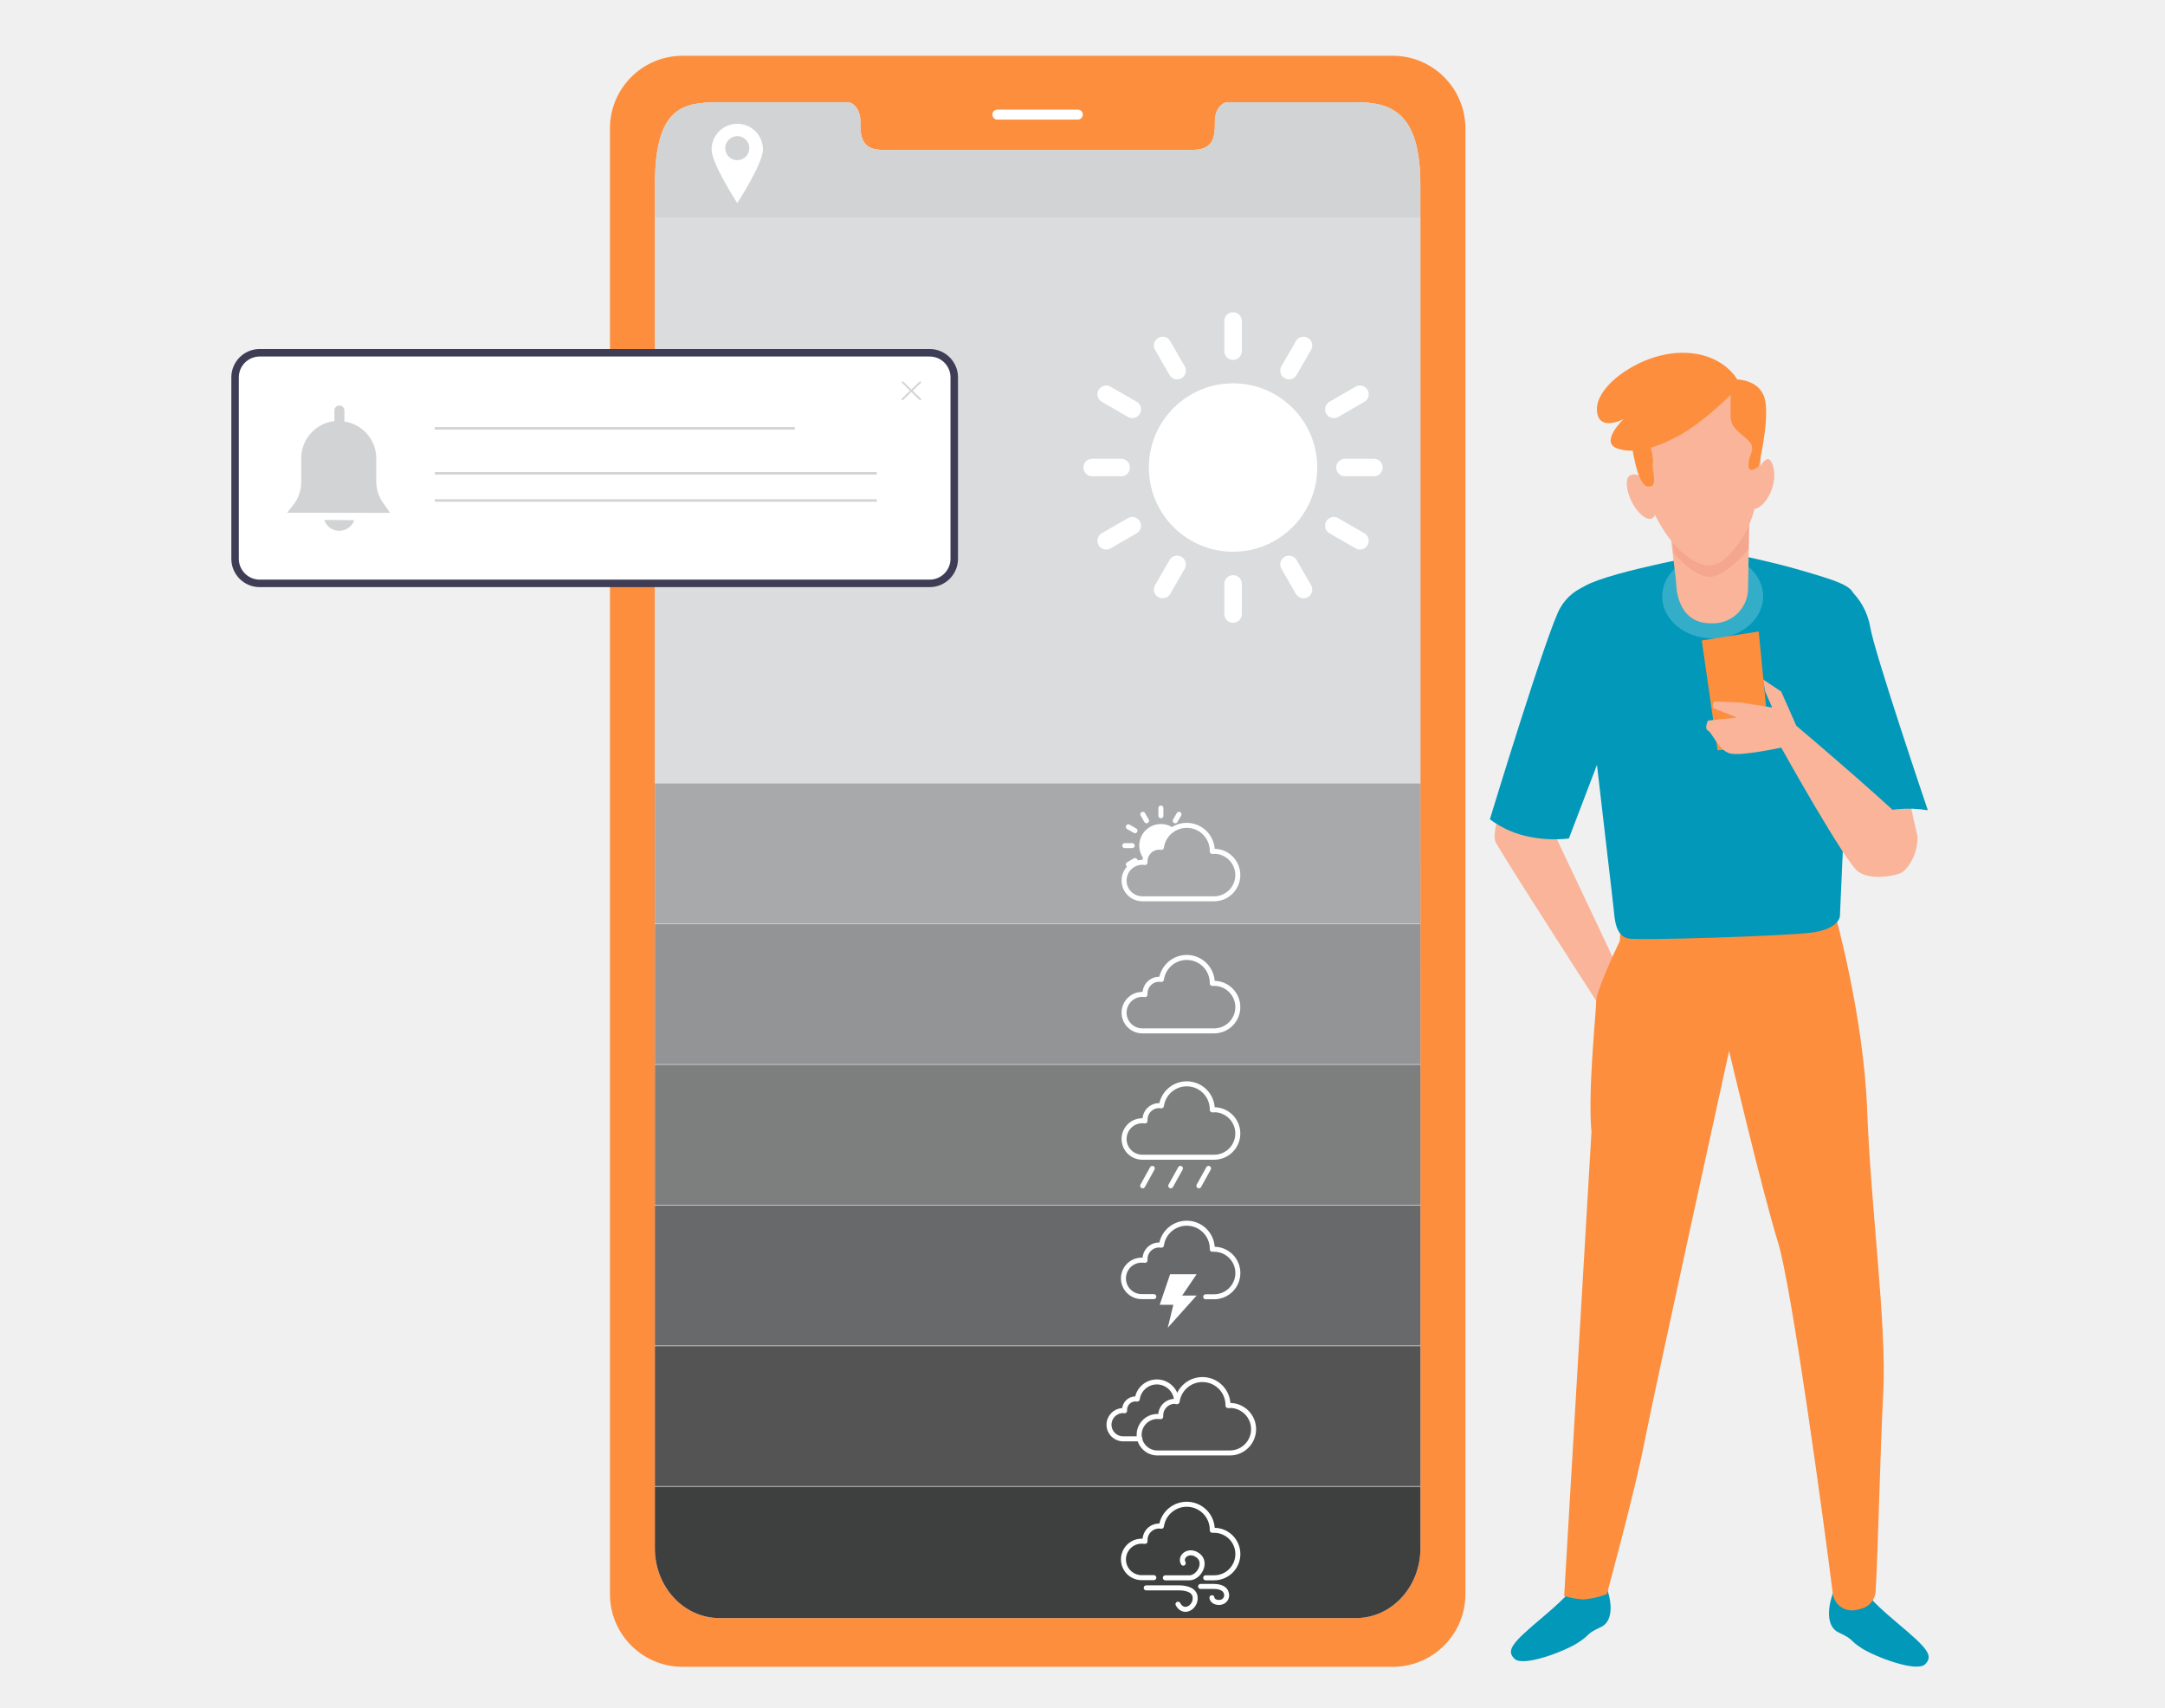
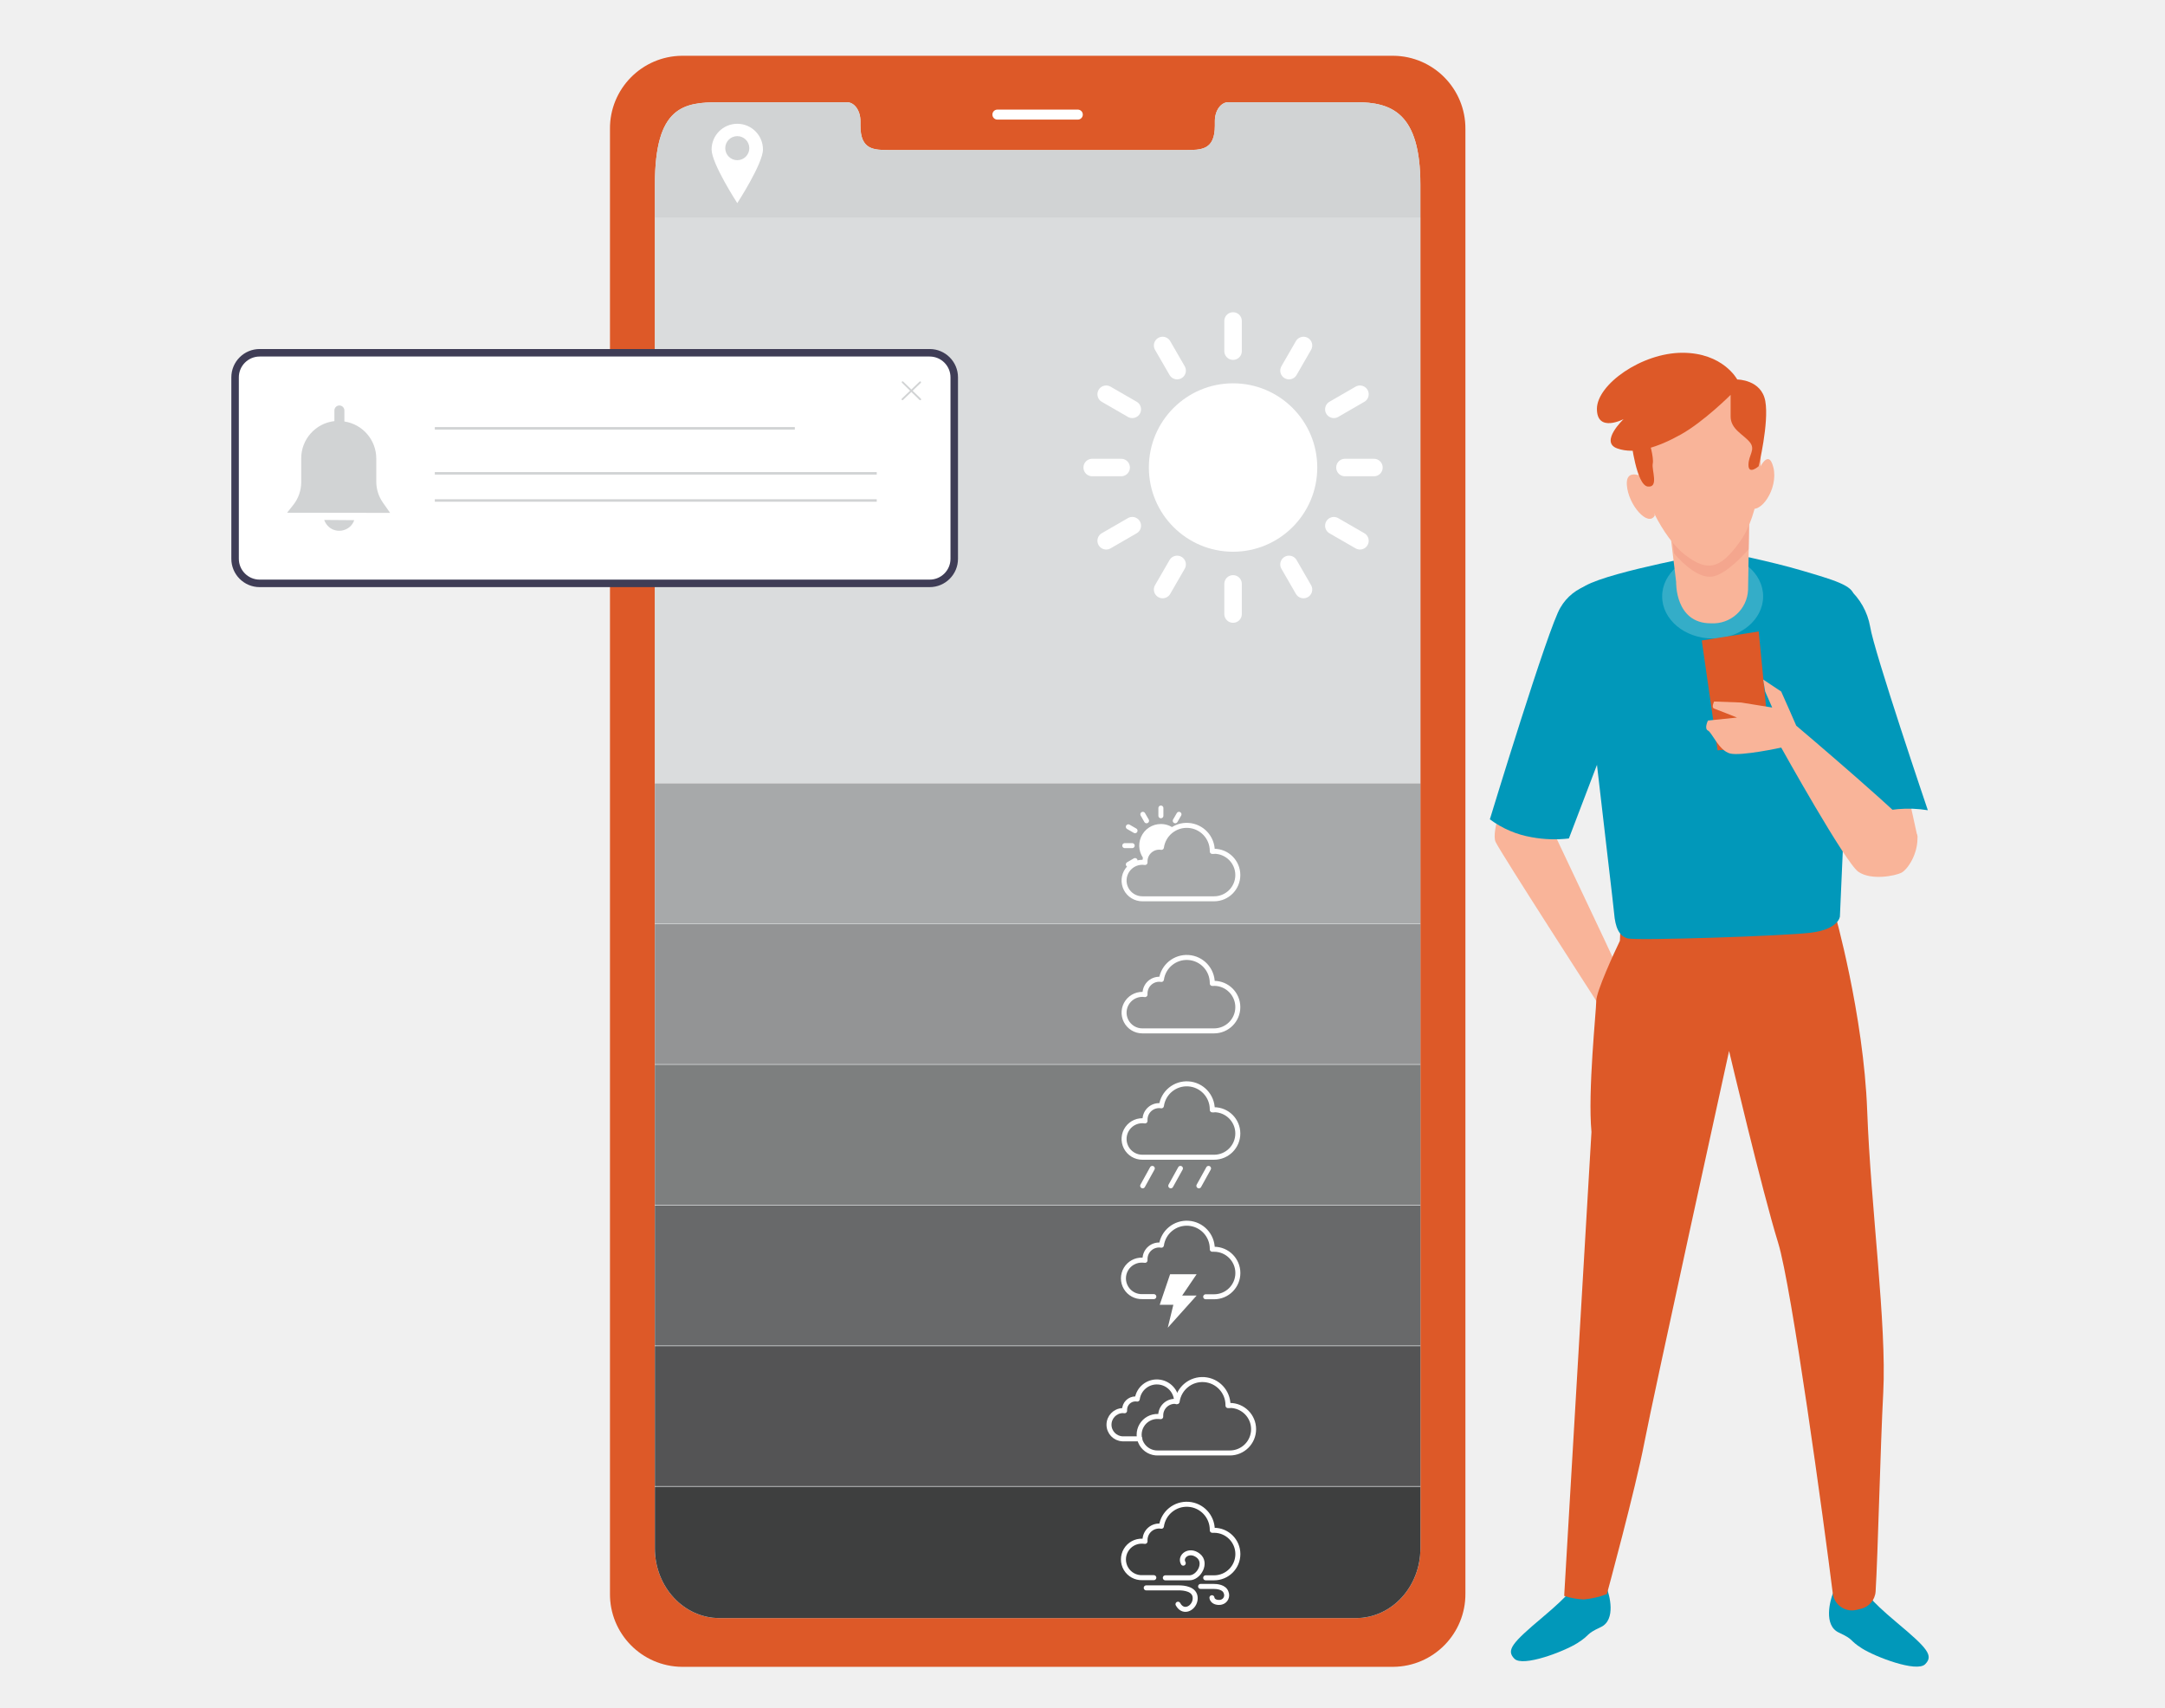
<svg xmlns="http://www.w3.org/2000/svg" id="bd57ffd1-cfa8-490d-9fa0-b7fff250c70a" data-name="Layer 1" width="865.76" height="682.89" viewBox="0 0 865.76 682.89">
  <defs>
    <clipPath id="a17ecc16-7dfe-47bf-a565-df15c867897f">
      <path id="fb0c2538-ea27-4d38-8a4c-fde2f47c5f4b" data-name="SVGID" d="M568,73.8V619.07c0,15.42-11.54,27.88-25.77,27.88H287.7c-14.26,0-25.81-12.46-25.81-27.88V73.8c0-31.39,11.55-32.92,25.81-32.92h51c3,0,5.38,3.36,5.38,7.53v1.8C344.07,60,349.42,60,356,60H473.86c6.63,0,11.95,0,11.95-9.81v-1.8c0-4.17,2.39-7.53,5.4-7.53h51C556.41,40.88,568,45.05,568,73.8Z" fill="none" />
    </clipPath>
  </defs>
-   <path d="M557.15,22.3H272.7a29.05,29.05,0,0,0-28.78,29.31h0V637.14a29.05,29.05,0,0,0,28.78,29.31H557.15A29.09,29.09,0,0,0,586,637.14V51.61A29.08,29.08,0,0,0,557.15,22.3ZM568,619.07c0,15.42-11.54,27.88-25.77,27.88H287.7c-14.26,0-25.81-12.46-25.81-27.88V73.8c0-31.39,11.55-32.92,25.81-32.92h51c3,0,5.38,3.36,5.38,7.53v1.8C344.07,60,349.42,60,356,60H473.86c6.63,0,11.95,0,11.95-9.81v-1.8c0-4.17,2.39-7.53,5.4-7.53h51c14.23,0,25.77,4.17,25.77,32.92Z" fill="#fc8e3e" />
+   <path d="M557.15,22.3H272.7a29.05,29.05,0,0,0-28.78,29.31h0V637.14a29.05,29.05,0,0,0,28.78,29.31H557.15A29.09,29.09,0,0,0,586,637.14V51.61A29.08,29.08,0,0,0,557.15,22.3ZM568,619.07c0,15.42-11.54,27.88-25.77,27.88H287.7c-14.26,0-25.81-12.46-25.81-27.88V73.8c0-31.39,11.55-32.92,25.81-32.92h51c3,0,5.38,3.36,5.38,7.53v1.8C344.07,60,349.42,60,356,60H473.86c6.63,0,11.95,0,11.95-9.81v-1.8c0-4.17,2.39-7.53,5.4-7.53h51c14.23,0,25.77,4.17,25.77,32.92Z" fill="#DD5928" />
  <g clip-path="url(#a17ecc16-7dfe-47bf-a565-df15c867897f)">
    <rect x="200.32" y="14.11" width="429.2" height="636.33" fill="#d1d3d4" />
    <rect x="200.32" y="313.27" width="429.2" height="55.94" opacity="0.2" />
    <rect x="200.32" y="369.52" width="429.2" height="55.94" opacity="0.3" />
    <rect x="200.32" y="425.76" width="429.2" height="55.94" opacity="0.4" />
    <rect x="200.32" y="482.01" width="429.2" height="55.94" opacity="0.5" />
    <rect x="200.32" y="538.25" width="429.2" height="55.94" opacity="0.6" />
    <rect x="200.32" y="594.49" width="429.2" height="55.94" opacity="0.7" />
    <rect x="200.32" y="86.95" width="429.2" height="226.32" fill="#fff" opacity="0.2" />
    <path d="M526.76,186.93a33.67,33.67,0,1,1-33.67-33.67A33.67,33.67,0,0,1,526.76,186.93Z" fill="#fff" />
    <line x1="493.09" y1="128.34" x2="493.09" y2="140.39" fill="none" stroke="#fff" stroke-linecap="round" stroke-linejoin="round" stroke-width="7" />
    <line x1="493.09" y1="233.46" x2="493.09" y2="245.51" fill="none" stroke="#fff" stroke-linecap="round" stroke-linejoin="round" stroke-width="7" />
    <line x1="464.92" y1="138.14" x2="470.72" y2="148.18" fill="none" stroke="#fff" stroke-linecap="round" stroke-linejoin="round" stroke-width="7" />
    <line x1="515.46" y1="225.67" x2="521.25" y2="235.71" fill="none" stroke="#fff" stroke-linecap="round" stroke-linejoin="round" stroke-width="7" />
    <line x1="436.76" y1="186.93" x2="448.34" y2="186.93" fill="none" stroke="#fff" stroke-linecap="round" stroke-linejoin="round" stroke-width="7" />
    <line x1="537.83" y1="186.93" x2="549.42" y2="186.93" fill="none" stroke="#fff" stroke-linecap="round" stroke-linejoin="round" stroke-width="7" />
    <line x1="464.92" y1="235.71" x2="470.72" y2="225.67" fill="none" stroke="#fff" stroke-linecap="round" stroke-linejoin="round" stroke-width="7" />
    <line x1="515.46" y1="148.18" x2="521.25" y2="138.14" fill="none" stroke="#fff" stroke-linecap="round" stroke-linejoin="round" stroke-width="7" />
    <line x1="442.35" y1="157.63" x2="452.79" y2="163.66" fill="none" stroke="#fff" stroke-linecap="round" stroke-linejoin="round" stroke-width="7" />
    <line x1="533.39" y1="210.2" x2="543.83" y2="216.22" fill="none" stroke="#fff" stroke-linecap="round" stroke-linejoin="round" stroke-width="7" />
    <line x1="442.35" y1="216.22" x2="452.79" y2="210.19" fill="none" stroke="#fff" stroke-linecap="round" stroke-linejoin="round" stroke-width="7" />
    <line x1="533.39" y1="163.66" x2="543.83" y2="157.63" fill="none" stroke="#fff" stroke-linecap="round" stroke-linejoin="round" stroke-width="7" />
    <line x1="464.23" y1="323.08" x2="464.23" y2="326.17" fill="none" stroke="#fff" stroke-linecap="round" stroke-linejoin="round" stroke-width="2" />
    <line x1="457.01" y1="325.59" x2="458.49" y2="328.17" fill="none" stroke="#fff" stroke-linecap="round" stroke-linejoin="round" stroke-width="2" />
    <line x1="449.78" y1="338.11" x2="452.75" y2="338.11" fill="none" stroke="#fff" stroke-linecap="round" stroke-linejoin="round" stroke-width="2" />
    <line x1="469.97" y1="328.17" x2="471.46" y2="325.59" fill="none" stroke="#fff" stroke-linecap="round" stroke-linejoin="round" stroke-width="2" />
    <line x1="451.21" y1="330.59" x2="453.89" y2="332.14" fill="none" stroke="#fff" stroke-linecap="round" stroke-linejoin="round" stroke-width="2" />
    <line x1="451.21" y1="345.63" x2="453.89" y2="344.08" fill="none" stroke="#fff" stroke-linecap="round" stroke-linejoin="round" stroke-width="2" />
    <path d="M463.51,338.77a5.65,5.65,0,0,1,.93.07,10.21,10.21,0,0,1,5.12-7.52,8.53,8.53,0,0,0-5.33-1.85A8.63,8.63,0,0,0,457.9,344,5.62,5.62,0,0,1,463.51,338.77Z" fill="#fff" />
    <path d="M485.51,340.43c-.25,0-.49,0-.73,0v-.24a10.22,10.22,0,0,0-20.34-1.39,5.67,5.67,0,0,0-6.56,5.56c0,.16,0,.33,0,.49a7.3,7.3,0,1,0-1.06,14.52h28.67a9.49,9.49,0,0,0,0-19Z" fill="none" stroke="#fff" stroke-linecap="round" stroke-linejoin="round" stroke-width="2" />
    <path d="M485.51,393.21c-.25,0-.49,0-.73,0V393a10.22,10.22,0,0,0-20.34-1.39,5.67,5.67,0,0,0-6.56,5.55c0,.17,0,.34,0,.5a7.3,7.3,0,1,0-1.06,14.52h28.67a9.49,9.49,0,0,0,0-19Z" fill="none" stroke="#fff" stroke-linecap="round" stroke-linejoin="round" stroke-width="2" />
    <path d="M491.8,562c-.25,0-.5,0-.74,0,0-.08,0-.16,0-.24a10.22,10.22,0,0,0-20.34-1.38,5.84,5.84,0,0,0-.93-.08,5.63,5.63,0,0,0-5.63,5.63c0,.17,0,.33,0,.49a7.45,7.45,0,0,0-1.06-.07,7.3,7.3,0,1,0,0,14.59H491.8a9.49,9.49,0,0,0,0-19Z" fill="none" stroke="#fff" stroke-linecap="round" stroke-linejoin="round" stroke-width="2" />
    <path d="M470.51,560.46a7.9,7.9,0,0,0-15.73-1.07,4.28,4.28,0,0,0-.72-.06,4.35,4.35,0,0,0-4.35,4.35c0,.13,0,.26,0,.38a7.36,7.36,0,0,0-.82-.06,5.65,5.65,0,0,0,0,11.29h6.93" fill="none" stroke="#fff" stroke-linecap="round" stroke-linejoin="round" stroke-width="2" />
    <path d="M294.83,49.49a10.27,10.27,0,0,0-10.27,10.27c0,5.67,10.27,21.45,10.27,21.45S305.1,65.43,305.1,59.76A10.27,10.27,0,0,0,294.83,49.49Zm0,14.56a4.81,4.81,0,1,1,4.81-4.81A4.81,4.81,0,0,1,294.83,64.05Z" fill="#fff" />
    <path d="M485.51,443.76c-.25,0-.49,0-.73,0v-.24a10.22,10.22,0,0,0-20.34-1.38,5.62,5.62,0,0,0-6.56,5.55c0,.17,0,.33,0,.49a7.3,7.3,0,1,0-1.06,14.52h28.67a9.49,9.49,0,1,0,0-19Z" fill="none" stroke="#fff" stroke-linecap="round" stroke-linejoin="round" stroke-width="2" />
    <line x1="460.79" y1="467.16" x2="456.94" y2="474.13" fill="none" stroke="#fff" stroke-linecap="round" stroke-linejoin="round" stroke-width="2" />
    <line x1="472.04" y1="467.16" x2="468.18" y2="474.13" fill="none" stroke="#fff" stroke-linecap="round" stroke-linejoin="round" stroke-width="2" />
    <line x1="483.28" y1="467.16" x2="479.42" y2="474.13" fill="none" stroke="#fff" stroke-linecap="round" stroke-linejoin="round" stroke-width="2" />
    <path d="M482.14,518.49h3.37a9.49,9.49,0,1,0,0-19c-.25,0-.49,0-.73,0v-.24a10.22,10.22,0,0,0-20.34-1.38,5.62,5.62,0,0,0-6.56,5.55c0,.17,0,.33,0,.5a6.15,6.15,0,0,0-1.06-.08,7.3,7.3,0,1,0,0,14.59h4.58" fill="none" stroke="#fff" stroke-linecap="round" stroke-linejoin="round" stroke-width="2" />
    <polygon points="467.91 509.49 463.76 521.69 469.21 521.69 466.98 530.86 478.51 518.01 472.73 518.01 478.51 509.49 467.91 509.49" fill="#fff" />
    <path d="M482.14,630.86h3.37a9.49,9.49,0,1,0,0-19c-.25,0-.49,0-.73,0v-.24a10.22,10.22,0,0,0-20.34-1.38,5.62,5.62,0,0,0-6.56,5.55c0,.17,0,.33,0,.5a6.15,6.15,0,0,0-1.06-.08,7.3,7.3,0,1,0,0,14.59h4.58" fill="none" stroke="#fff" stroke-linecap="round" stroke-linejoin="round" stroke-width="2" />
    <path d="M473.17,625c-1.57-2.7,2.37-5.87,6-3s.22,8.86-3.54,8.86H466" fill="none" stroke="#fff" stroke-linecap="round" stroke-linejoin="round" stroke-width="2" />
    <path d="M458.36,634.88h13.06c1.89,0,6.53.35,6.53,4.13s-4.64,6.53-6.88,2.4" fill="none" stroke="#fff" stroke-linecap="round" stroke-linejoin="round" stroke-width="2" />
    <path d="M480.11,634.3h5.13c1.35,0,4.33.2,5.07,2.43a2.84,2.84,0,0,1-1.89,3.85c-1.19.34-3.51.07-3.78-1.76" fill="none" stroke="#fff" stroke-linecap="round" stroke-linejoin="round" stroke-width="2" />
  </g>
  <path d="M431,47.82H398.85a2,2,0,0,1-2-2h0a2,2,0,0,1,2-2H431a2,2,0,0,1,2,1.95v0h0A2,2,0,0,1,431,47.82Z" fill="#fff" />
  <rect x="94.01" y="141.05" width="287.58" height="92.2" rx="9.83" fill="#fff" stroke="#3f3d56" stroke-miterlimit="10" stroke-width="3" />
  <path d="M360.88,160a.4.4,0,0,1-.26-.1.38.38,0,0,1,0-.51l7.09-6.79a.38.38,0,0,1,.51,0,.37.37,0,0,1,0,.5l-7.09,6.79A.34.34,0,0,1,360.88,160Z" fill="#d1d3d4" />
  <path d="M367.93,160a.37.37,0,0,1-.24-.1l-7-6.85a.34.34,0,0,1,0-.48h0a.34.34,0,0,1,.49,0l7.09,6.86a.35.35,0,0,1-.33.58Z" fill="#d1d3d4" />
  <path d="M156,205.06,153.15,201a14.59,14.59,0,0,1-2.68-8.44v-9.21a15,15,0,0,0-12.75-14.83v-4.4a2,2,0,0,0-2-2h0a2,2,0,0,0-2,2h0v4.25a15,15,0,0,0-13.27,14.93v9.53a14.59,14.59,0,0,1-3.13,9L114.8,205Z" fill="#d1d3d4" />
  <path d="M133.21,211.75a6.49,6.49,0,0,0,6.74-1.16,6.3,6.3,0,0,0,1.7-2.61l-12-.09A6.52,6.52,0,0,0,133.21,211.75Z" fill="#d1d3d4" />
  <line x1="173.88" y1="171.26" x2="317.84" y2="171.26" fill="none" stroke="#d1d3d4" stroke-miterlimit="10" />
  <line x1="173.88" y1="189.25" x2="350.6" y2="189.25" fill="none" stroke="#d1d3d4" stroke-miterlimit="10" />
  <line x1="173.88" y1="200.11" x2="350.6" y2="200.11" fill="none" stroke="#d1d3d4" stroke-miterlimit="10" />
  <path d="M760,303.72l6.81,31s-8.93,10.75-17,6.72-11.07-26.48-11.07-26.48Z" fill="#f9b499" />
  <path d="M739.22,235.29a26.37,26.37,0,0,1,8.63,15.26c1.43,9.56,23.07,73.41,23.07,73.41a48.57,48.57,0,0,0-23.53,2c-11.48,4.32-23.32-7.09-23.32-7.09l-.59-75.41" fill="#0198BA" />
  <path d="M602.43,316.59h.11c6.25-22.34,19-59.91,21.36-68,3.34-11,9.08-13.87,9.08-13.87l8.6,53.56-3.34,7.17S629,321.33,621.9,334.1l19.29,40.77,6.7,14.35-8.61,12.43s-39.21-60.73-41.2-65S602.43,316.59,602.43,316.59Z" fill="#f9b499" />
  <path d="M635.45,233.85A19.83,19.83,0,0,0,624,242.93c-4.79,7.63-28.22,84.66-28.22,84.66a39.05,39.05,0,0,0,16.79,7.17,50.39,50.39,0,0,0,14.81.49l13.87-36.35" fill="#0198BA" />
  <path d="M746.47,636.68s0,2,12.21,12.21S773.25,662,769.85,665.4s-19.91-2.92-25.27-6.32-2.91-3.4-9.23-6.32-3.4-13.1-2.43-15.55S746.47,636.68,746.47,636.68Z" fill="#0198BA" />
  <path d="M629,634.48s0,1.94-12.21,12.21-14.58,13.12-11.18,16.53,19.93-2.92,25.27-6.32,2.93-3.4,9.24-6.32,3.39-13.12,2.43-15.55S629,634.48,629,634.48Z" fill="#0198BA" />
-   <path d="M636.41,452.6c-1.52-16.36,1.91-48.44,1.91-52.32s7.34-19.7,9.46-24.12L648,371s75.59-2.85,85.57-6.41c0,0,11.68,41,13.1,79.53s7.85,85.58,6.42,112.68c-1.15,21.7-2.15,65-3.05,79.48a7.63,7.63,0,0,1-6,7l-1.76.42a7.73,7.73,0,0,1-9.24-5.83c0-.25-.1-.5-.13-.75-3.51-28.2-16.46-122.86-21.86-140.24-6.41-20.69-19.61-76.68-19.61-76.68s-30.32,138-33.87,156.56-15,60.62-15,60.62a34.77,34.77,0,0,1-9.28,2.13,29.08,29.08,0,0,1-7.79-1.41Z" fill="#fc8e3e" />
+   <path d="M636.41,452.6c-1.52-16.36,1.91-48.44,1.91-52.32s7.34-19.7,9.46-24.12L648,371s75.59-2.85,85.57-6.41c0,0,11.68,41,13.1,79.53s7.85,85.58,6.42,112.68c-1.15,21.7-2.15,65-3.05,79.48a7.63,7.63,0,0,1-6,7l-1.76.42a7.73,7.73,0,0,1-9.24-5.83c0-.25-.1-.5-.13-.75-3.51-28.2-16.46-122.86-21.86-140.24-6.41-20.69-19.61-76.68-19.61-76.68s-30.32,138-33.87,156.56-15,60.62-15,60.62a34.77,34.77,0,0,1-9.28,2.13,29.08,29.08,0,0,1-7.79-1.41Z" fill="#DD5928" />
  <path d="M689.66,220.76s18.45,3.68,30.9,7.37,20.72,6,20.72,10.15-5.52,128.17-5.52,128.17-.46,5.08-11.53,6.46-69.61,3.23-73.25,2.31-5.06-4.57-5.52-10.14S630.71,242,631.62,236.45s46.11-13.84,47.49-14.3A19.75,19.75,0,0,1,689.66,220.76Z" fill="#0198BA" />
  <ellipse cx="684.87" cy="238.45" rx="20.19" ry="16.83" fill="#fff" opacity="0.2" />
  <path d="M702.76,189s4.27-10.68,6.39-2.12-5.33,19.18-9.58,16" fill="#f9b499" />
  <path d="M659.07,191.77s-9.05-5.86-8.51,2.14,8.51,17,11.18,12.2" fill="#f9b499" />
  <path d="M699.57,202.89l-.54,33a14,14,0,0,1-14.74,13.33h-.18c-14.37,0-13.84-16.53-13.84-16.53l-3.2-26.62S690,208.75,699.57,202.89Z" fill="#f9b499" />
  <path d="M684.9,230.51c4.43-.81,10-6,14.33-10.82l.2-12.57-8.85-5.34a80.31,80.31,0,0,1-15.18.81l-7.36,7,1.41,11.69C673.29,225.74,679.55,231.44,684.9,230.51Z" fill="#f4a68e" />
  <path d="M655.24,184.14s-6.39-19.71,10.68-31.43,35.1,3.19,37.29,18.11.54,34.62-7.46,45.78-13,12-21.83,5.32S655.84,196.88,655.24,184.14Z" fill="#f9b499" />
-   <path d="M659.39,176.22s2.05,6.64,1.53,9.16,2.55,9.69-2,9.15-6.63-18.31-6.63-18.31Z" fill="#fc8e3e" />
-   <path d="M703.26,186.43s-4.07,3.57-4.07-.52,3-6.1.5-9.15-7.63-5.12-7.63-10.21v-8.67s-10.68,10.68-19.84,15.81-18.31,8.16-25.49,5.61,2.54-11.73,2.54-11.73-10.68,5.62-10.68-4.09,17.86-22.43,34.18-22.43,21.93,10.68,21.93,10.68,9.69,0,11.23,8.67S703.26,186.43,703.26,186.43Z" fill="#fc8e3e" />
-   <polygon points="680.51 256.08 686.84 300.01 707.72 297.86 703.29 252.48 680.51 256.08" fill="#fc8e3e" />
+   <path d="M659.39,176.22s2.05,6.64,1.53,9.16,2.55,9.69-2,9.15-6.63-18.31-6.63-18.31Z" fill="#DD5928" />
+   <path d="M703.26,186.43s-4.07,3.57-4.07-.52,3-6.1.5-9.15-7.63-5.12-7.63-10.21v-8.67s-10.68,10.68-19.84,15.81-18.31,8.16-25.49,5.61,2.54-11.73,2.54-11.73-10.68,5.62-10.68-4.09,17.86-22.43,34.18-22.43,21.93,10.68,21.93,10.68,9.69,0,11.23,8.67S703.26,186.43,703.26,186.43Z" fill="#DD5928" />
+   <polygon points="680.51 256.08 686.84 300.01 707.72 297.86 703.29 252.48 680.51 256.08" fill="#DD5928" />
  <path d="M715.48,283.7l-3.2-7.21-7.2-4.79.79,4.79,2.81,6.4-12.41-2-10.82-.4s-1.2,2.39,0,2.81,9.16,3.6,9.16,3.6L683,288.1s-1.61,3.2,0,4,4.39,8,8.8,9.16,20.49-2.35,20.49-2.35,25.64,46.05,30.84,49.65,14.82,1.6,17.21.39,6.85-7.53,6.41-14.81c-.2-3.19-48.45-44-48.45-44Z" fill="#f9b499" />
</svg>
